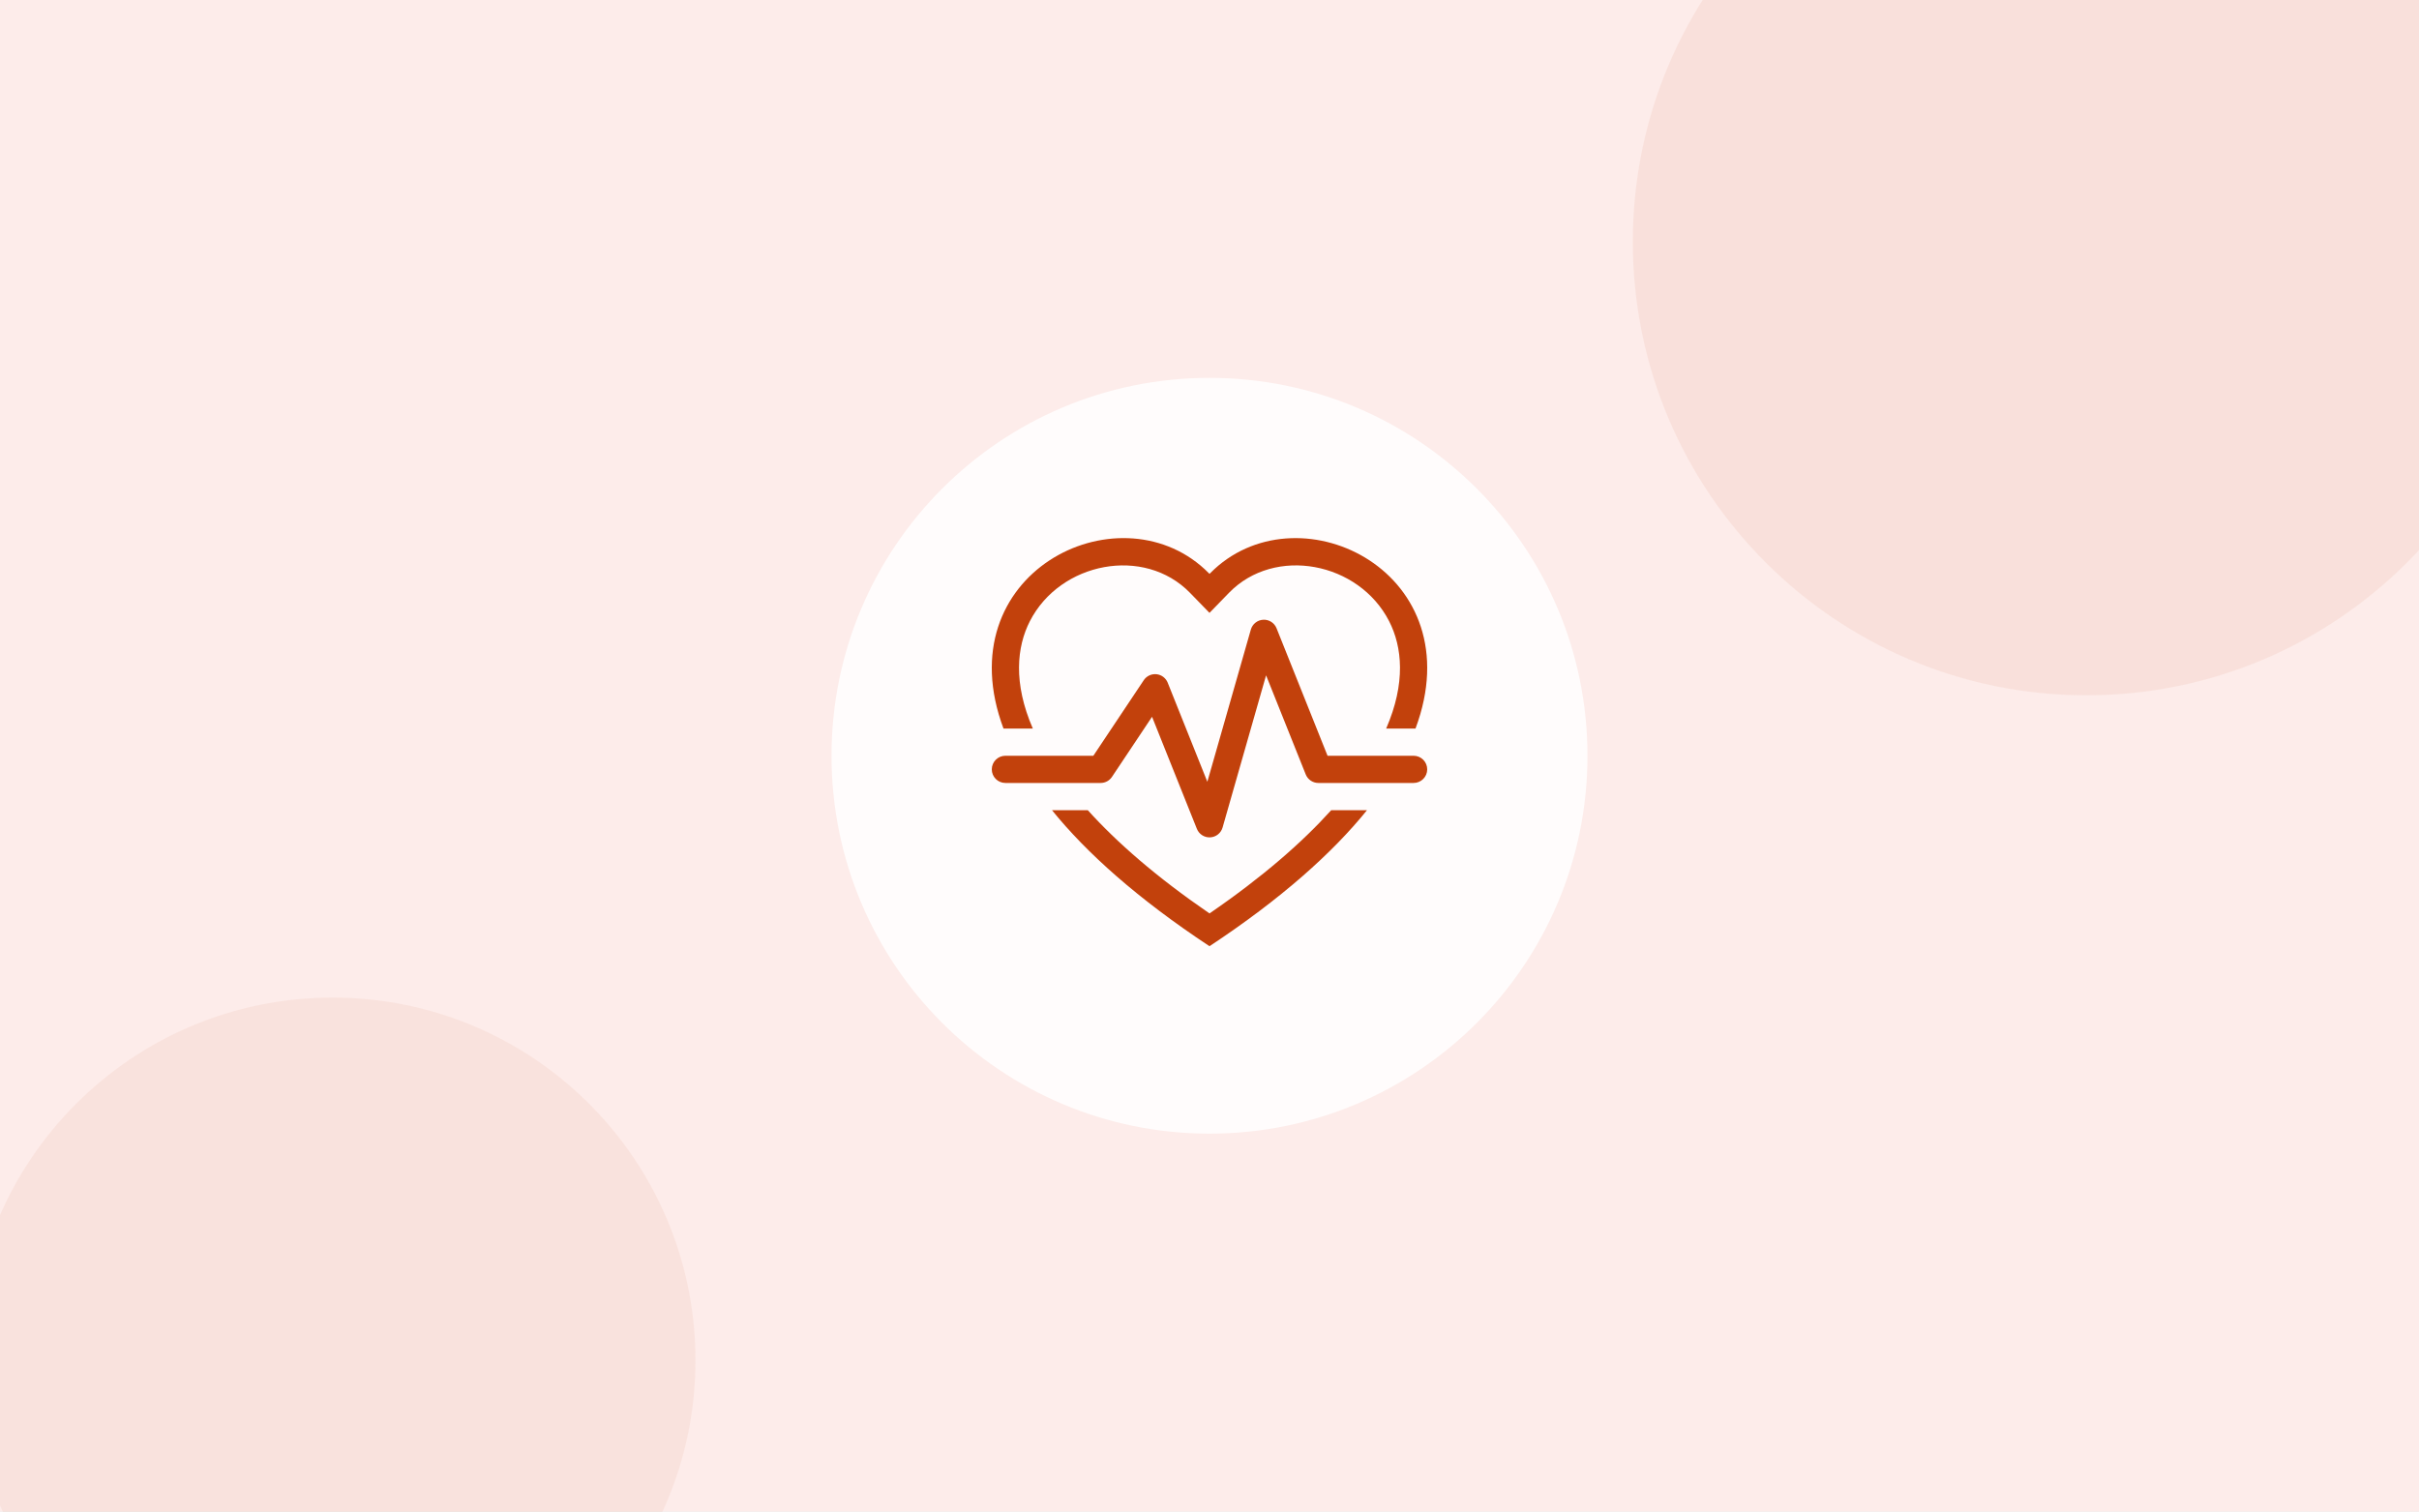
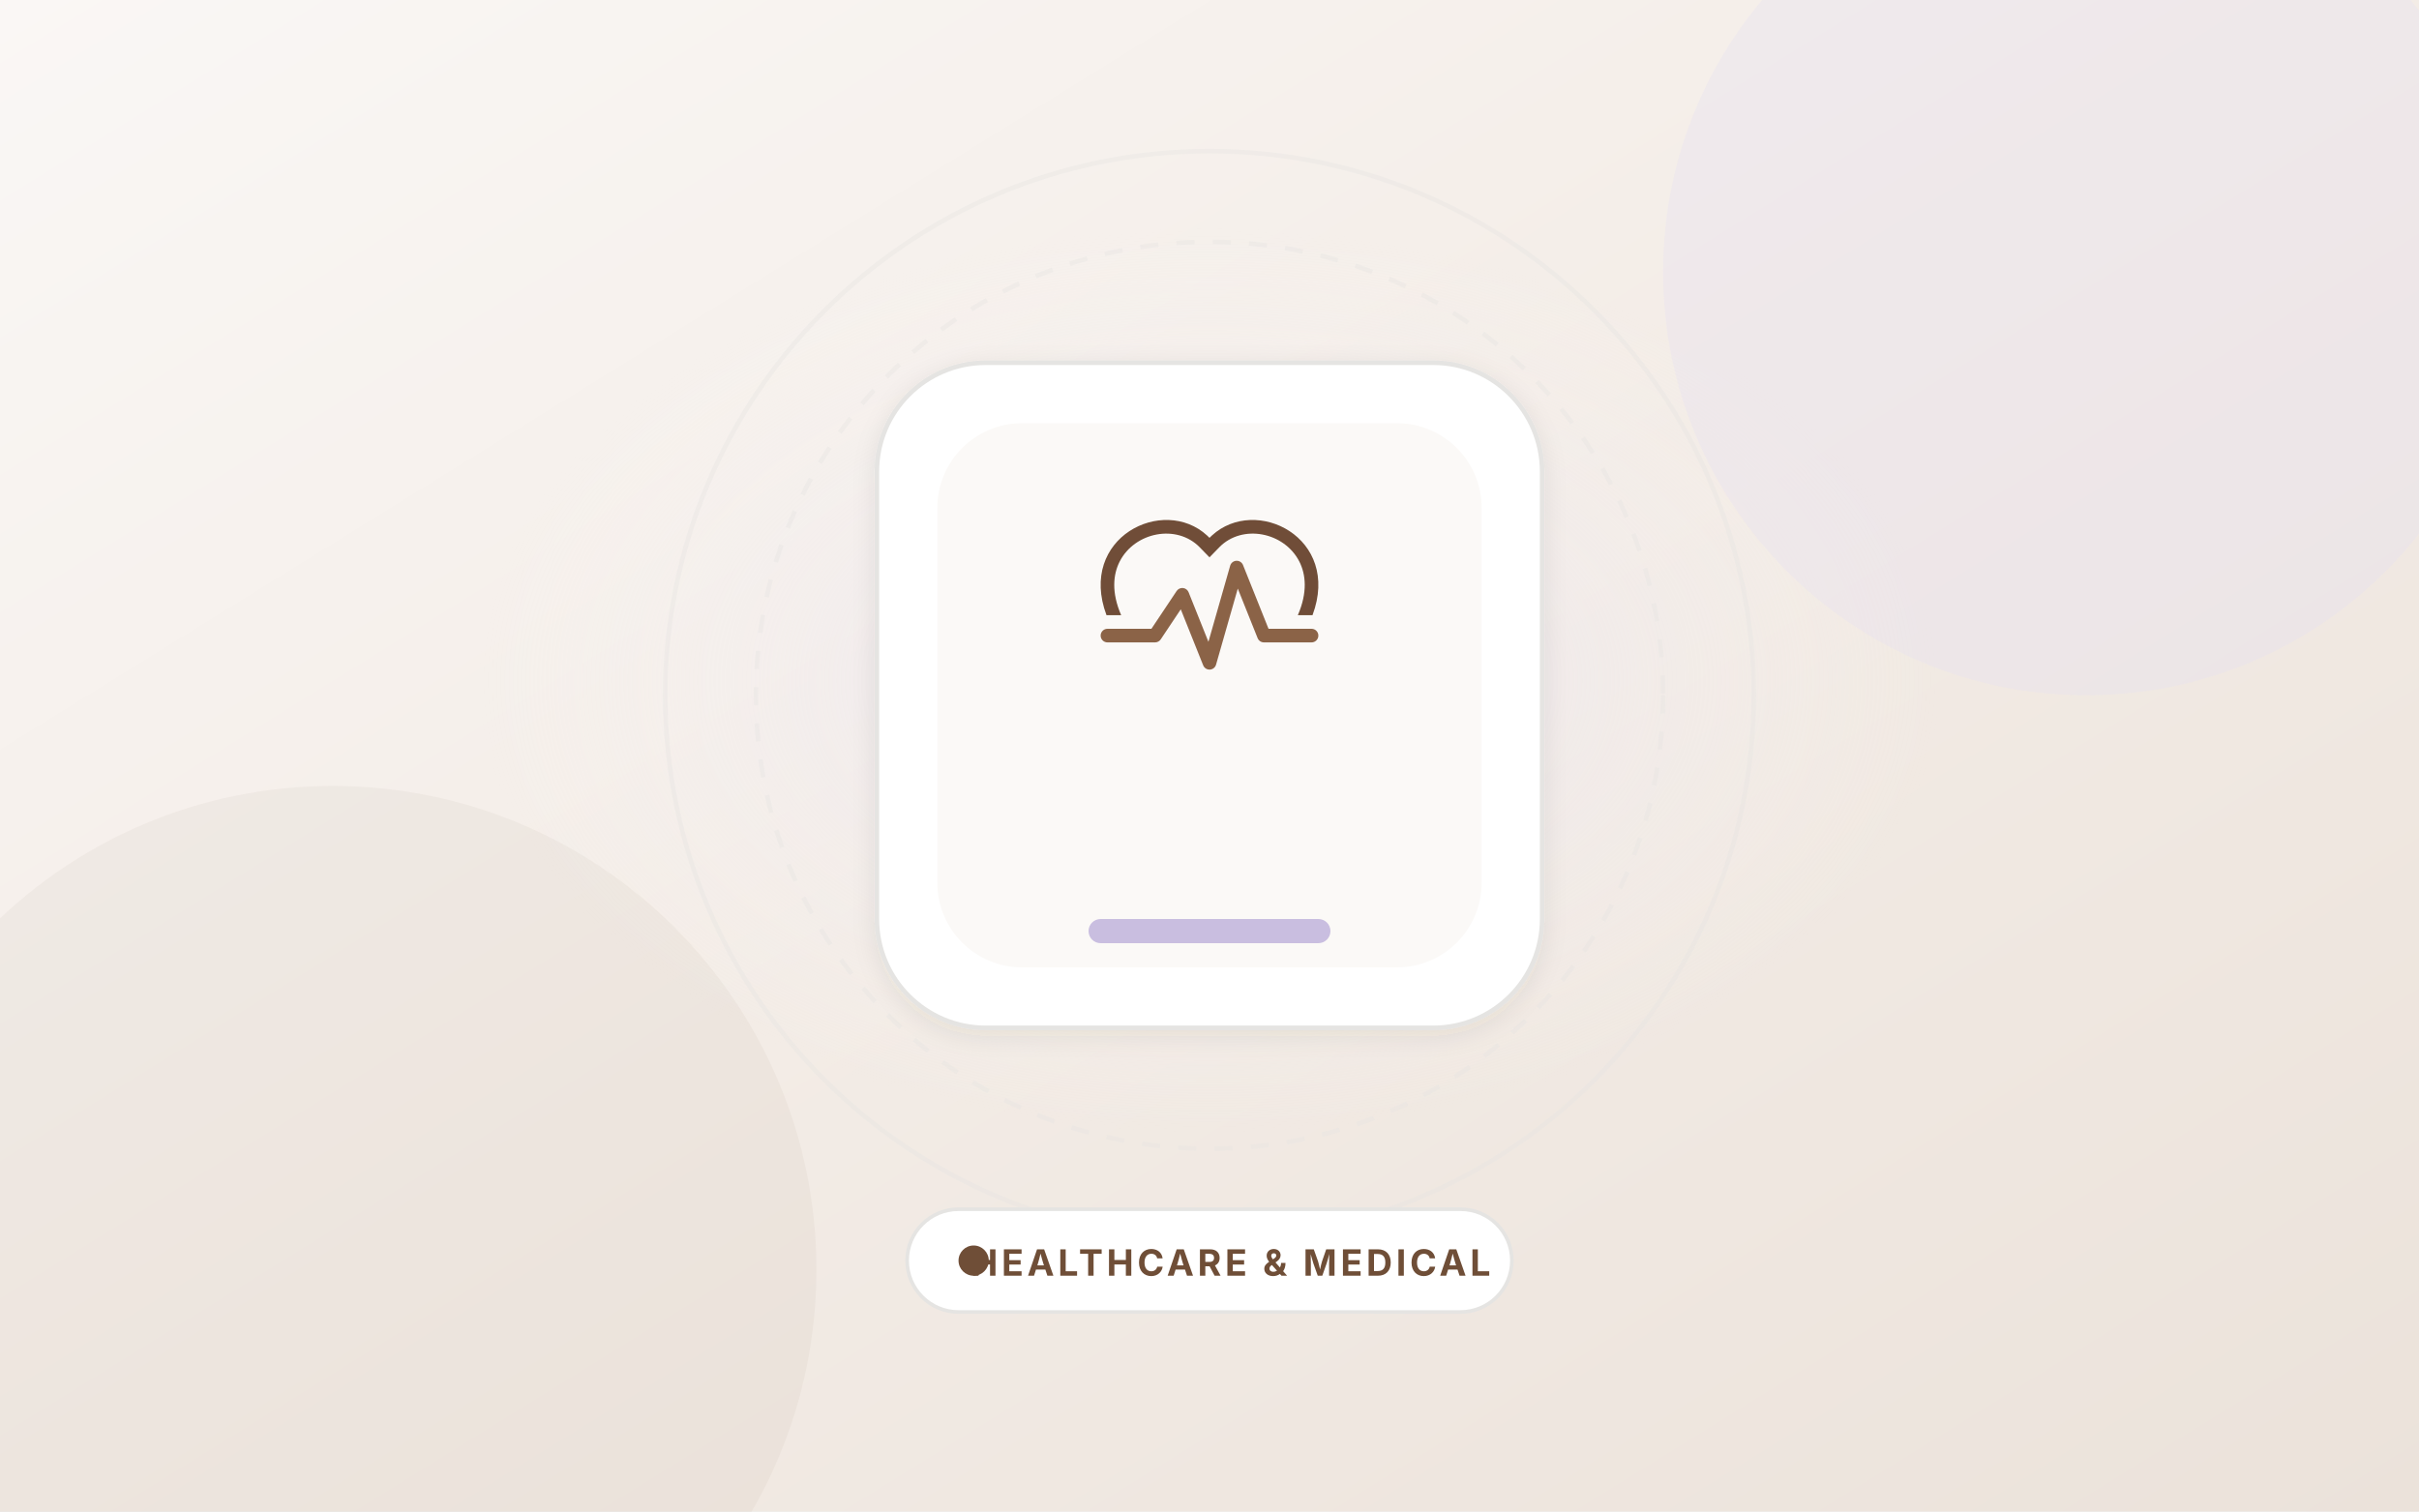
<svg xmlns="http://www.w3.org/2000/svg" viewBox="0 0 800 500" width="800" height="500">
-   <rect width="800" height="500" fill="#FDECEA" />
-   <circle cx="690" cy="80" r="150" fill="#C2410C" opacity=".07" />
-   <circle cx="110" cy="450" r="120" fill="#C2410C" opacity=".06" />
-   <circle cx="400" cy="250" r="125" fill="#fff" opacity=".85" />
-   <g transform="translate(328,178) scale(9.0)" fill="#C2410C" opacity="1">
-     <path d="m8 2.748-.717-.737C5.6.281 2.514.878 1.4 3.053.918 3.995.78 5.323 1.508 7H.43c-2.128-5.697 4.165-8.83 7.394-5.857q.09.083.176.171a3 3 0 0 1 .176-.17c3.23-2.974 9.522.159 7.394 5.856h-1.078c.728-1.677.59-3.005.108-3.947C13.486.878 10.4.28 8.717 2.01zM2.212 10h1.315C4.593 11.183 6.05 12.458 8 13.795c1.949-1.337 3.407-2.612 4.473-3.795h1.315c-1.265 1.566-3.14 3.25-5.788 5-2.648-1.75-4.523-3.434-5.788-5" />
-     <path d="M10.464 3.314a.5.5 0 0 0-.945.049L7.921 8.956 6.464 5.314a.5.5 0 0 0-.88-.091L3.732 8H.5a.5.5 0 0 0 0 1H4a.5.5 0 0 0 .416-.223l1.473-2.209 1.647 4.118a.5.5 0 0 0 .945-.049l1.598-5.593 1.457 3.642A.5.5 0 0 0 12 9h3.5a.5.5 0 0 0 0-1h-3.162z" />
+   <defs>
+     <linearGradient id="hcBg" x1="0%" y1="0%" x2="100%" y2="100%">
+       <stop offset="0%" stop-color="#FAF7F5" />
+       <stop offset="50%" stop-color="#F3ECE6" />
+       <stop offset="100%" stop-color="#EBE2DA" />
+     </linearGradient>
+     <radialGradient id="hcGlow" cx="50%" cy="45%" r="50%">
+       <stop offset="0%" stop-color="#E6E0F0" stop-opacity="0.7" />
+       <stop offset="60%" stop-color="#FAF7F5" stop-opacity="0" />
+     </radialGradient>
+     <filter id="hcShadow" x="-20%" y="-15%" width="140%" height="145%">
+       <feDropShadow dx="0" dy="12" stdDeviation="16" flood-color="#4A3425" flood-opacity="0.14" />
+       <feDropShadow dx="0" dy="2" stdDeviation="4" flood-color="#4A3425" flood-opacity="0.08" />
+     </filter>
+   </defs>
+   <rect width="800" height="500" fill="url(#hcBg)" />
+   <rect width="800" height="500" fill="url(#hcGlow)" />
+   <circle cx="690" cy="90" r="140" fill="#E6E0F0" opacity="0.35" />
+   <circle cx="110" cy="420" r="160" fill="#6F4E37" opacity="0.05" />
+   <g stroke="#E5E4E2" stroke-width="1.5" opacity="0.4" fill="none">
+     <circle cx="400" cy="230" r="150" stroke-dasharray="6 6" />
+     <circle cx="400" cy="230" r="180" />
+   </g>
+   <g transform="translate(290, 120)" filter="url(#hcShadow)">
+     <rect width="220" height="220" rx="36" fill="#FFFFFF" stroke="#E5E4E2" stroke-width="1.5" />
+     <rect x="20" y="20" width="180" height="180" rx="28" fill="#FBF9F7" />
+     <g transform="translate(74, 52) scale(4.5)">
+       <path d="m8 2.748-.717-.737C5.6.281 2.514.878 1.4 3.053.918 3.995.78 5.323 1.508 7H.43c-2.128-5.697 4.165-8.83 7.394-5.857q.09.083.176.171a3 3 0 0 1 .176-.17c3.23-2.974 9.522.159 7.394 5.856h-1.078c.728-1.677.59-3.005.108-3.947C13.486.878 10.4.28 8.717 2.01z" fill="#6F4E37" />
+       <path d="M10.464 3.314a.5.5 0 0 0-.945.049L7.921 8.956 6.464 5.314a.5.5 0 0 0-.88-.091L3.732 8H.5a.5.5 0 0 0 0 1H4a.5.5 0 0 0 .416-.223l1.473-2.209 1.647 4.118a.5.5 0 0 0 .945-.049l1.598-5.593 1.457 3.642A.5.5 0 0 0 12 9h3.5a.5.5 0 0 0 0-1h-3.162z" fill="#8B6347" />
+     </g>
+     <rect x="70" y="184" width="80" height="8" rx="4" fill="#C9BEE0" />
+   </g>
+   <g transform="translate(400, 400)">
+     <rect x="-100" y="0" width="200" height="34" rx="17" fill="#FFFFFF" stroke="#E5E4E2" stroke-width="1.2" />
+     <circle cx="-78" cy="17" r="5" fill="#6F4E37" />
+     <text x="7" y="22" font-family="system-ui, -apple-system, 'Inter', sans-serif" font-size="12" font-weight="700" fill="#6F4E37" letter-spacing="1.2" text-anchor="middle">HEALTHCARE &amp; MEDICAL</text>
  </g>
</svg>
